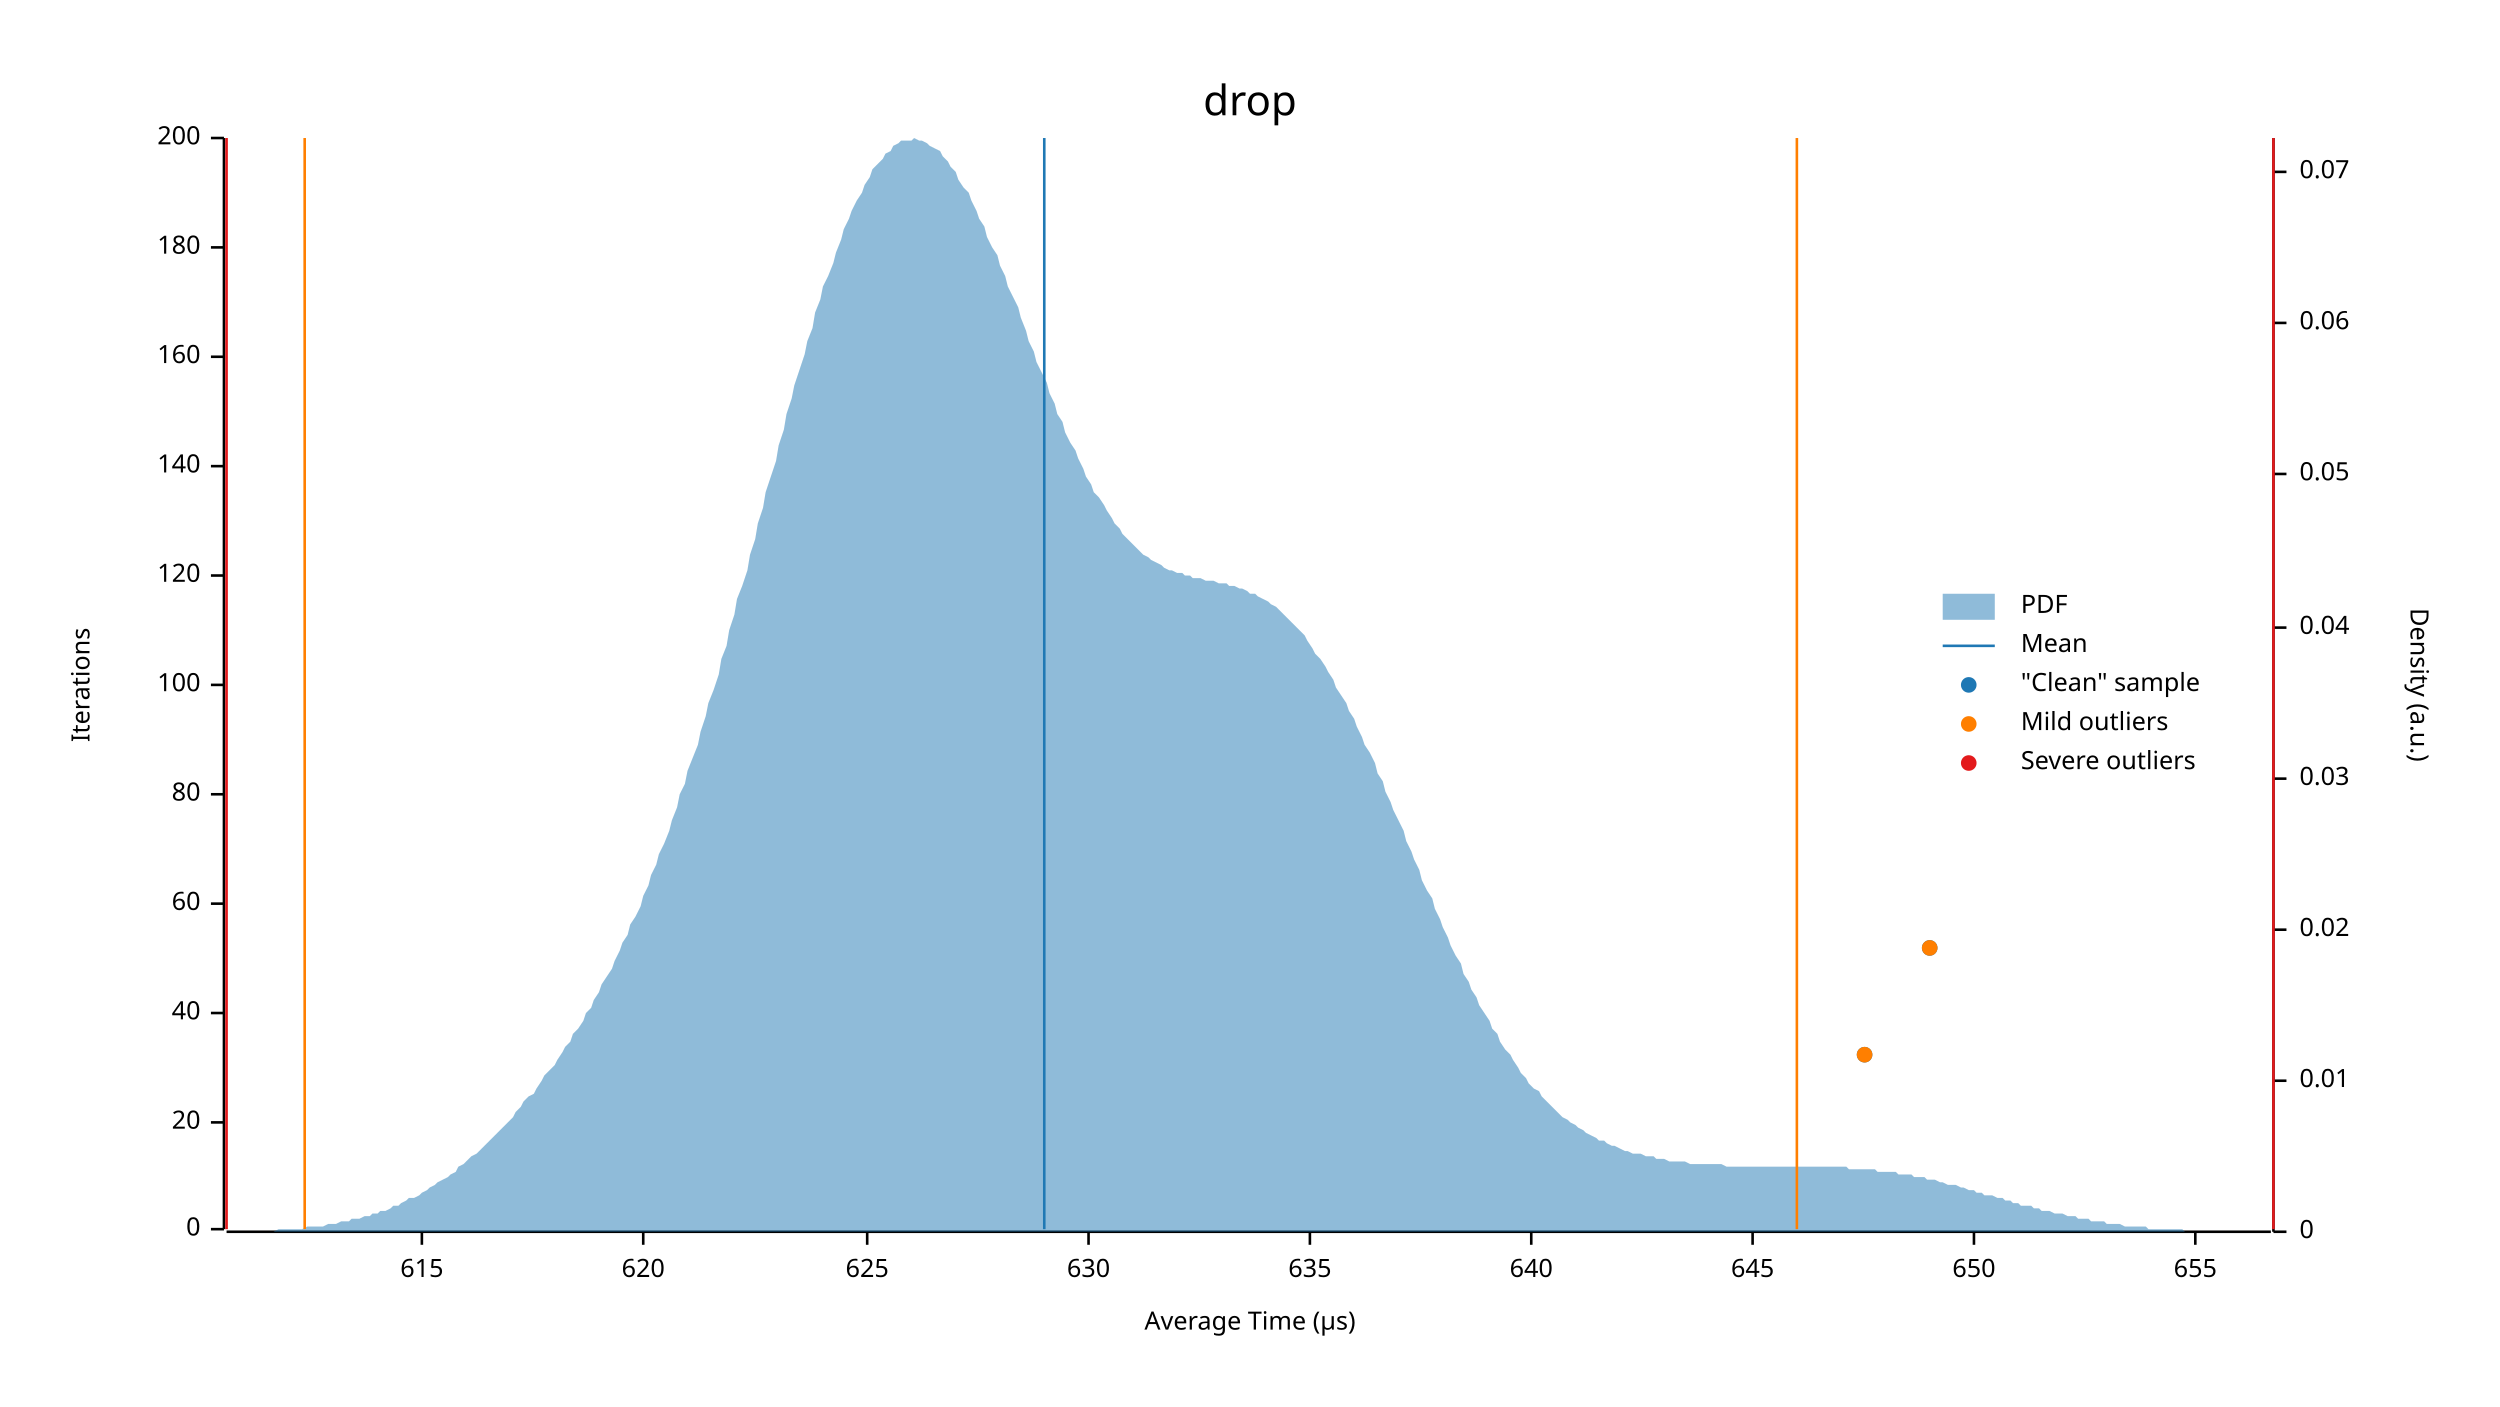
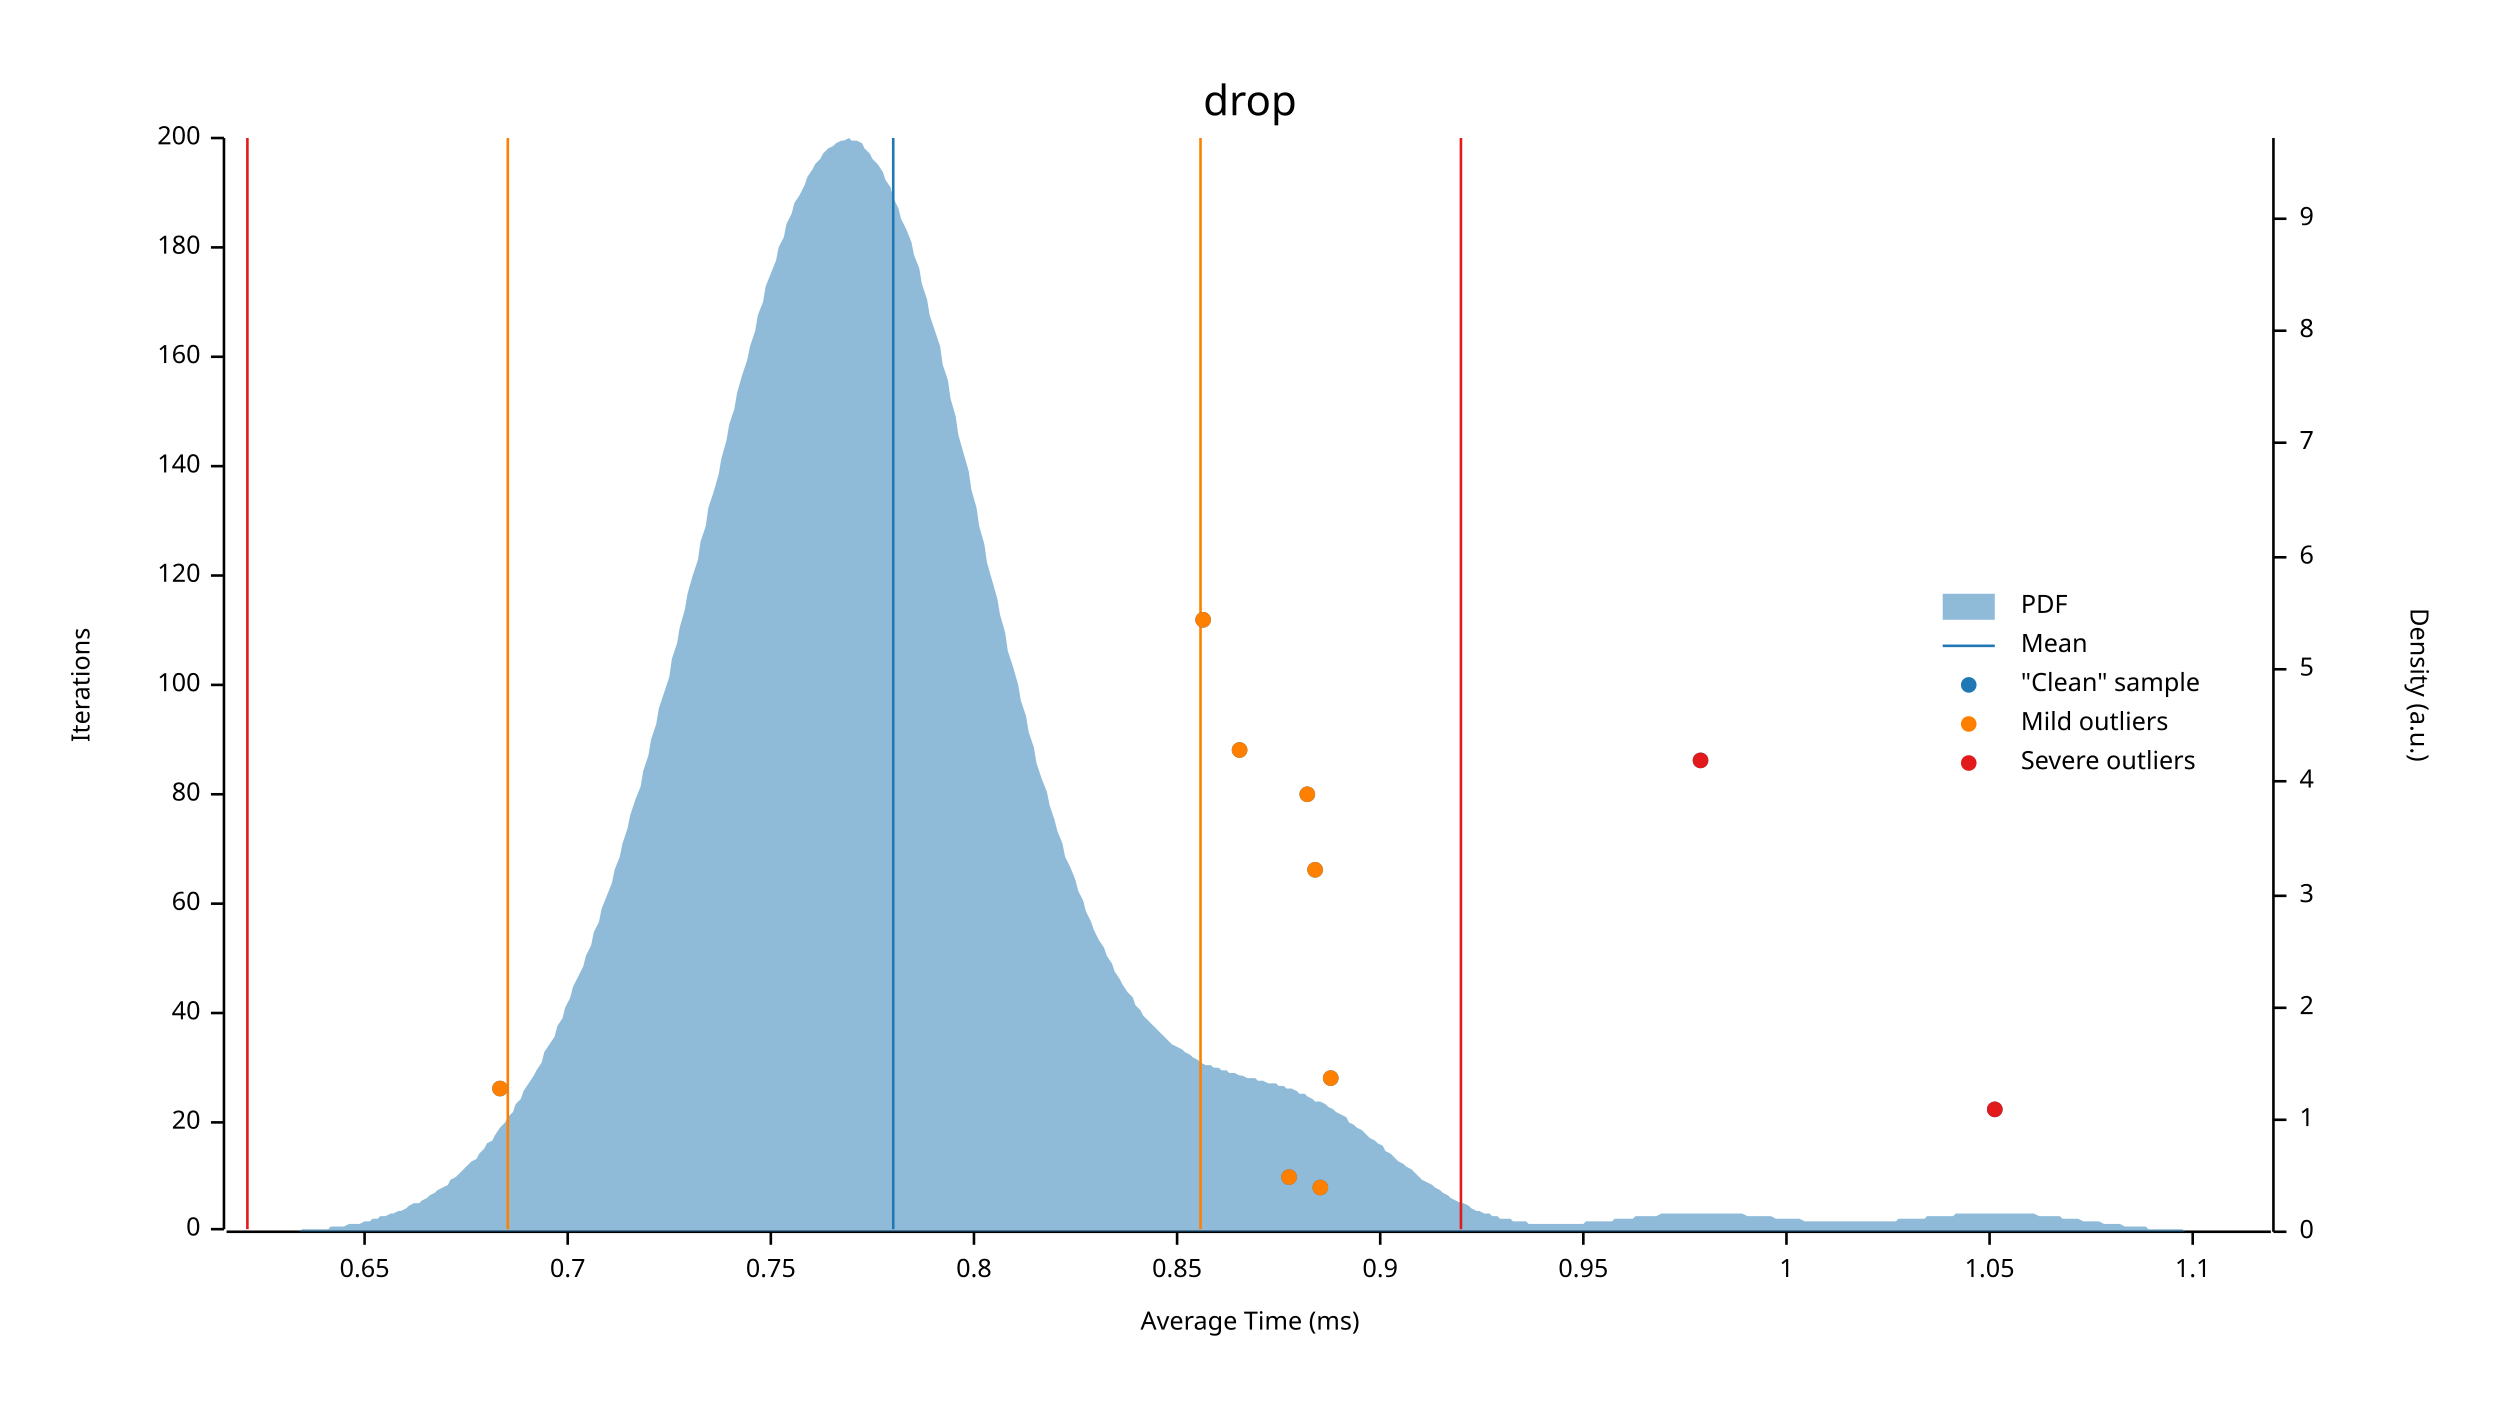
<svg xmlns="http://www.w3.org/2000/svg" width="960" height="540" viewBox="0 0 960 540">
  <text x="480" y="32" dy="0.76em" text-anchor="middle" font-family="sans-serif" font-size="16.129" opacity="1" fill="#000000">
drop
</text>
  <text x="27" y="263" dy="0.76em" text-anchor="middle" font-family="sans-serif" font-size="9.677" opacity="1" fill="#000000" transform="rotate(270, 27, 263)">
Iterations
</text>
  <text x="480" y="513" dy="-0.5ex" text-anchor="middle" font-family="sans-serif" font-size="9.677" opacity="1" fill="#000000">
- Average Time (µs)
+ Average Time (ms)
</text>
  <polyline fill="none" opacity="1" stroke="#000000" stroke-width="1" points="86,53 86,472 " />
  <text x="77" y="472" dy="0.5ex" text-anchor="end" font-family="sans-serif" font-size="9.677" opacity="1" fill="#000000">
0
</text>
  <polyline fill="none" opacity="1" stroke="#000000" stroke-width="1" points="81,472 86,472 " />
  <text x="77" y="431" dy="0.5ex" text-anchor="end" font-family="sans-serif" font-size="9.677" opacity="1" fill="#000000">
20
</text>
  <polyline fill="none" opacity="1" stroke="#000000" stroke-width="1" points="81,431 86,431 " />
  <text x="77" y="389" dy="0.5ex" text-anchor="end" font-family="sans-serif" font-size="9.677" opacity="1" fill="#000000">
40
</text>
  <polyline fill="none" opacity="1" stroke="#000000" stroke-width="1" points="81,389 86,389 " />
  <text x="77" y="347" dy="0.5ex" text-anchor="end" font-family="sans-serif" font-size="9.677" opacity="1" fill="#000000">
60
</text>
  <polyline fill="none" opacity="1" stroke="#000000" stroke-width="1" points="81,347 86,347 " />
  <text x="77" y="305" dy="0.5ex" text-anchor="end" font-family="sans-serif" font-size="9.677" opacity="1" fill="#000000">
80
</text>
  <polyline fill="none" opacity="1" stroke="#000000" stroke-width="1" points="81,305 86,305 " />
  <text x="77" y="263" dy="0.5ex" text-anchor="end" font-family="sans-serif" font-size="9.677" opacity="1" fill="#000000">
100
</text>
  <polyline fill="none" opacity="1" stroke="#000000" stroke-width="1" points="81,263 86,263 " />
  <text x="77" y="221" dy="0.5ex" text-anchor="end" font-family="sans-serif" font-size="9.677" opacity="1" fill="#000000">
120
</text>
  <polyline fill="none" opacity="1" stroke="#000000" stroke-width="1" points="81,221 86,221 " />
  <text x="77" y="179" dy="0.5ex" text-anchor="end" font-family="sans-serif" font-size="9.677" opacity="1" fill="#000000">
140
</text>
  <polyline fill="none" opacity="1" stroke="#000000" stroke-width="1" points="81,179 86,179 " />
  <text x="77" y="137" dy="0.5ex" text-anchor="end" font-family="sans-serif" font-size="9.677" opacity="1" fill="#000000">
160
</text>
  <polyline fill="none" opacity="1" stroke="#000000" stroke-width="1" points="81,137 86,137 " />
  <text x="77" y="95" dy="0.5ex" text-anchor="end" font-family="sans-serif" font-size="9.677" opacity="1" fill="#000000">
180
</text>
  <polyline fill="none" opacity="1" stroke="#000000" stroke-width="1" points="81,95 86,95 " />
  <text x="77" y="53" dy="0.5ex" text-anchor="end" font-family="sans-serif" font-size="9.677" opacity="1" fill="#000000">
200
</text>
  <polyline fill="none" opacity="1" stroke="#000000" stroke-width="1" points="81,53 86,53 " />
  <polyline fill="none" opacity="1" stroke="#000000" stroke-width="1" points="87,473 872,473 " />
-   <text x="162" y="483" dy="0.76em" text-anchor="middle" font-family="sans-serif" font-size="9.677" opacity="1" fill="#000000">
- 615
+   <text x="140" y="483" dy="0.76em" text-anchor="middle" font-family="sans-serif" font-size="9.677" opacity="1" fill="#000000">
+ 0.65
</text>
-   <polyline fill="none" opacity="1" stroke="#000000" stroke-width="1" points="162,473 162,478 " />
-   <text x="247" y="483" dy="0.76em" text-anchor="middle" font-family="sans-serif" font-size="9.677" opacity="1" fill="#000000">
- 620
+   <polyline fill="none" opacity="1" stroke="#000000" stroke-width="1" points="140,473 140,478 " />
+   <text x="218" y="483" dy="0.76em" text-anchor="middle" font-family="sans-serif" font-size="9.677" opacity="1" fill="#000000">
+ 0.7
</text>
-   <polyline fill="none" opacity="1" stroke="#000000" stroke-width="1" points="247,473 247,478 " />
-   <text x="333" y="483" dy="0.76em" text-anchor="middle" font-family="sans-serif" font-size="9.677" opacity="1" fill="#000000">
- 625
+   <polyline fill="none" opacity="1" stroke="#000000" stroke-width="1" points="218,473 218,478 " />
+   <text x="296" y="483" dy="0.76em" text-anchor="middle" font-family="sans-serif" font-size="9.677" opacity="1" fill="#000000">
+ 0.75
</text>
-   <polyline fill="none" opacity="1" stroke="#000000" stroke-width="1" points="333,473 333,478 " />
-   <text x="418" y="483" dy="0.76em" text-anchor="middle" font-family="sans-serif" font-size="9.677" opacity="1" fill="#000000">
- 630
+   <polyline fill="none" opacity="1" stroke="#000000" stroke-width="1" points="296,473 296,478 " />
+   <text x="374" y="483" dy="0.76em" text-anchor="middle" font-family="sans-serif" font-size="9.677" opacity="1" fill="#000000">
+ 0.8
</text>
-   <polyline fill="none" opacity="1" stroke="#000000" stroke-width="1" points="418,473 418,478 " />
-   <text x="503" y="483" dy="0.76em" text-anchor="middle" font-family="sans-serif" font-size="9.677" opacity="1" fill="#000000">
- 635
+   <polyline fill="none" opacity="1" stroke="#000000" stroke-width="1" points="374,473 374,478 " />
+   <text x="452" y="483" dy="0.76em" text-anchor="middle" font-family="sans-serif" font-size="9.677" opacity="1" fill="#000000">
+ 0.85
</text>
-   <polyline fill="none" opacity="1" stroke="#000000" stroke-width="1" points="503,473 503,478 " />
-   <text x="588" y="483" dy="0.76em" text-anchor="middle" font-family="sans-serif" font-size="9.677" opacity="1" fill="#000000">
- 640
+   <polyline fill="none" opacity="1" stroke="#000000" stroke-width="1" points="452,473 452,478 " />
+   <text x="530" y="483" dy="0.76em" text-anchor="middle" font-family="sans-serif" font-size="9.677" opacity="1" fill="#000000">
+ 0.9
</text>
-   <polyline fill="none" opacity="1" stroke="#000000" stroke-width="1" points="588,473 588,478 " />
-   <text x="673" y="483" dy="0.76em" text-anchor="middle" font-family="sans-serif" font-size="9.677" opacity="1" fill="#000000">
- 645
+   <polyline fill="none" opacity="1" stroke="#000000" stroke-width="1" points="530,473 530,478 " />
+   <text x="608" y="483" dy="0.76em" text-anchor="middle" font-family="sans-serif" font-size="9.677" opacity="1" fill="#000000">
+ 0.95
</text>
-   <polyline fill="none" opacity="1" stroke="#000000" stroke-width="1" points="673,473 673,478 " />
-   <text x="758" y="483" dy="0.76em" text-anchor="middle" font-family="sans-serif" font-size="9.677" opacity="1" fill="#000000">
- 650
+   <polyline fill="none" opacity="1" stroke="#000000" stroke-width="1" points="608,473 608,478 " />
+   <text x="686" y="483" dy="0.76em" text-anchor="middle" font-family="sans-serif" font-size="9.677" opacity="1" fill="#000000">
+ 1
</text>
-   <polyline fill="none" opacity="1" stroke="#000000" stroke-width="1" points="758,473 758,478 " />
-   <text x="843" y="483" dy="0.76em" text-anchor="middle" font-family="sans-serif" font-size="9.677" opacity="1" fill="#000000">
- 655
+   <polyline fill="none" opacity="1" stroke="#000000" stroke-width="1" points="686,473 686,478 " />
+   <text x="764" y="483" dy="0.76em" text-anchor="middle" font-family="sans-serif" font-size="9.677" opacity="1" fill="#000000">
+ 1.05
</text>
-   <polyline fill="none" opacity="1" stroke="#000000" stroke-width="1" points="843,473 843,478 " />
+   <polyline fill="none" opacity="1" stroke="#000000" stroke-width="1" points="764,473 764,478 " />
+   <text x="842" y="483" dy="0.76em" text-anchor="middle" font-family="sans-serif" font-size="9.677" opacity="1" fill="#000000">
+ 1.1
+ </text>
+   <polyline fill="none" opacity="1" stroke="#000000" stroke-width="1" points="842,473 842,478 " />
  <text x="933" y="263" dy="0.76em" text-anchor="middle" font-family="sans-serif" font-size="9.677" opacity="1" fill="#000000" transform="rotate(90, 933, 263)">
Density (a.u.)
</text>
  <polyline fill="none" opacity="1" stroke="#000000" stroke-width="1" points="873,53 873,473 " />
  <text x="883" y="473" dy="0.5ex" text-anchor="start" font-family="sans-serif" font-size="9.677" opacity="1" fill="#000000">
0
</text>
  <polyline fill="none" opacity="1" stroke="#000000" stroke-width="1" points="873,473 878,473 " />
-   <text x="883" y="415" dy="0.5ex" text-anchor="start" font-family="sans-serif" font-size="9.677" opacity="1" fill="#000000">
- 0.01
+   <text x="883" y="430" dy="0.5ex" text-anchor="start" font-family="sans-serif" font-size="9.677" opacity="1" fill="#000000">
+ 1
</text>
-   <polyline fill="none" opacity="1" stroke="#000000" stroke-width="1" points="873,415 878,415 " />
-   <text x="883" y="357" dy="0.5ex" text-anchor="start" font-family="sans-serif" font-size="9.677" opacity="1" fill="#000000">
- 0.02
+   <polyline fill="none" opacity="1" stroke="#000000" stroke-width="1" points="873,430 878,430 " />
+   <text x="883" y="387" dy="0.5ex" text-anchor="start" font-family="sans-serif" font-size="9.677" opacity="1" fill="#000000">
+ 2
</text>
-   <polyline fill="none" opacity="1" stroke="#000000" stroke-width="1" points="873,357 878,357 " />
-   <text x="883" y="299" dy="0.5ex" text-anchor="start" font-family="sans-serif" font-size="9.677" opacity="1" fill="#000000">
- 0.03
+   <polyline fill="none" opacity="1" stroke="#000000" stroke-width="1" points="873,387 878,387 " />
+   <text x="883" y="344" dy="0.5ex" text-anchor="start" font-family="sans-serif" font-size="9.677" opacity="1" fill="#000000">
+ 3
</text>
-   <polyline fill="none" opacity="1" stroke="#000000" stroke-width="1" points="873,299 878,299 " />
-   <text x="883" y="241" dy="0.5ex" text-anchor="start" font-family="sans-serif" font-size="9.677" opacity="1" fill="#000000">
- 0.04
+   <polyline fill="none" opacity="1" stroke="#000000" stroke-width="1" points="873,344 878,344 " />
+   <text x="883" y="300" dy="0.5ex" text-anchor="start" font-family="sans-serif" font-size="9.677" opacity="1" fill="#000000">
+ 4
</text>
-   <polyline fill="none" opacity="1" stroke="#000000" stroke-width="1" points="873,241 878,241 " />
-   <text x="883" y="182" dy="0.5ex" text-anchor="start" font-family="sans-serif" font-size="9.677" opacity="1" fill="#000000">
- 0.05
+   <polyline fill="none" opacity="1" stroke="#000000" stroke-width="1" points="873,300 878,300 " />
+   <text x="883" y="257" dy="0.5ex" text-anchor="start" font-family="sans-serif" font-size="9.677" opacity="1" fill="#000000">
+ 5
</text>
-   <polyline fill="none" opacity="1" stroke="#000000" stroke-width="1" points="873,182 878,182 " />
-   <text x="883" y="124" dy="0.5ex" text-anchor="start" font-family="sans-serif" font-size="9.677" opacity="1" fill="#000000">
- 0.06
+   <polyline fill="none" opacity="1" stroke="#000000" stroke-width="1" points="873,257 878,257 " />
+   <text x="883" y="214" dy="0.5ex" text-anchor="start" font-family="sans-serif" font-size="9.677" opacity="1" fill="#000000">
+ 6
</text>
-   <polyline fill="none" opacity="1" stroke="#000000" stroke-width="1" points="873,124 878,124 " />
-   <text x="883" y="66" dy="0.5ex" text-anchor="start" font-family="sans-serif" font-size="9.677" opacity="1" fill="#000000">
- 0.07
+   <polyline fill="none" opacity="1" stroke="#000000" stroke-width="1" points="873,214 878,214 " />
+   <text x="883" y="170" dy="0.5ex" text-anchor="start" font-family="sans-serif" font-size="9.677" opacity="1" fill="#000000">
+ 7
</text>
-   <polyline fill="none" opacity="1" stroke="#000000" stroke-width="1" points="873,66 878,66 " />
-   <polygon opacity="0.5" fill="#1F78B4" points="87,473 88,473 90,473 91,473 93,473 94,473 96,473 98,473 99,473 101,473 102,473 104,473 105,473 107,472 109,472 110,472 112,472 113,472 115,472 116,472 118,471 120,471 121,471 123,471 124,471 126,470 127,470 129,470 131,469 132,469 134,469 135,468 137,468 138,468 140,467 142,467 143,466 145,466 146,465 148,465 150,464 151,463 153,463 154,462 156,461 157,460 159,460 161,459 162,458 164,457 165,456 167,455 168,454 170,453 172,452 173,451 175,450 176,448 178,447 179,446 181,444 183,443 184,442 186,440 187,439 189,437 190,436 192,434 194,432 195,431 197,429 198,427 200,425 201,423 203,421 205,420 206,418 208,415 209,413 211,411 213,409 214,407 216,404 217,402 219,400 220,397 222,395 224,392 225,389 227,387 228,384 230,381 231,378 233,375 235,372 236,369 238,365 239,362 241,359 242,355 244,352 246,348 247,344 249,340 250,336 252,332 253,328 255,324 257,319 258,315 260,310 261,305 263,301 264,296 266,291 268,286 269,281 271,275 272,270 274,265 276,259 277,253 279,248 280,242 282,236 283,230 285,225 287,219 288,213 290,207 291,201 293,195 294,189 296,183 298,177 299,171 301,165 302,159 304,153 305,148 307,142 309,136 310,131 312,126 313,120 315,115 316,110 318,106 320,101 321,97 323,92 324,88 326,84 327,81 329,77 331,74 332,71 334,68 335,65 337,63 339,61 340,59 342,58 343,56 345,55 346,54 348,54 350,54 351,53 353,54 354,54 356,55 357,56 359,57 361,58 362,60 364,62 365,64 367,66 368,69 370,72 372,74 373,77 375,81 376,84 378,87 379,91 381,95 383,98 384,102 386,106 387,110 389,114 391,118 392,122 394,127 395,131 397,135 398,139 400,143 402,147 403,151 405,155 406,159 408,162 409,166 411,170 413,173 414,176 416,180 417,183 419,186 420,189 422,191 424,194 425,196 427,199 428,201 430,203 431,205 433,207 435,209 436,210 438,212 439,213 441,214 442,215 444,216 446,217 447,218 449,219 450,219 452,220 454,220 455,221 457,221 458,222 460,222 461,222 463,223 465,223 466,223 468,224 469,224 471,224 472,225 474,225 476,226 477,226 479,227 480,228 482,228 483,229 485,230 487,231 488,232 490,233 491,234 493,236 494,237 496,239 498,241 499,242 501,244 502,246 504,249 505,251 507,253 509,256 510,258 512,261 513,264 515,267 517,270 518,273 520,276 521,279 523,283 524,286 526,289 528,293 529,297 531,300 532,304 534,308 535,311 537,315 539,319 540,323 542,327 543,330 545,334 546,338 548,342 550,345 551,349 553,353 554,356 556,360 557,363 559,367 561,370 562,374 564,377 565,380 567,383 568,386 570,389 572,392 573,395 575,397 576,400 578,403 580,405 581,407 583,410 584,412 586,414 587,416 589,418 591,419 592,421 594,423 595,424 597,426 598,427 600,429 602,430 603,431 605,432 606,433 608,434 609,435 611,436 613,437 614,438 616,438 617,439 619,440 620,440 622,441 624,442 625,442 627,443 628,443 630,443 632,444 633,444 635,444 636,445 638,445 639,445 641,446 643,446 644,446 646,446 647,446 649,447 650,447 652,447 654,447 655,447 657,447 658,447 660,447 661,447 663,448 665,448 666,448 668,448 669,448 671,448 672,448 674,448 676,448 677,448 679,448 680,448 682,448 683,448 685,448 687,448 688,448 690,448 691,448 693,448 695,448 696,448 698,448 699,448 701,448 702,448 704,448 706,448 707,448 709,448 710,449 712,449 713,449 715,449 717,449 718,449 720,449 721,450 723,450 724,450 726,450 728,450 729,451 731,451 732,451 734,451 735,452 737,452 739,452 740,453 742,453 743,453 745,454 746,454 748,455 750,455 751,455 753,456 754,456 756,457 758,457 759,458 761,458 762,459 764,459 765,459 767,460 769,460 770,461 772,461 773,462 775,462 776,463 778,463 780,463 781,464 783,464 784,465 786,465 787,465 789,466 791,466 792,466 794,467 795,467 797,467 798,468 800,468 802,468 803,469 805,469 806,469 808,469 809,470 811,470 813,470 814,470 816,471 817,471 819,471 821,471 822,471 824,471 825,472 827,472 828,472 830,472 832,472 833,472 835,472 836,472 838,472 839,473 841,473 843,473 844,473 846,473 847,473 849,473 850,473 852,473 854,473 855,473 857,473 858,473 860,473 861,473 863,473 865,473 866,473 868,473 869,473 871,473 873,473 873,473 87,473 " />
-   <polyline fill="none" opacity="1" stroke="#1F78B4" stroke-width="1" points="401,472 401,53 " />
-   <polyline fill="none" opacity="1" stroke="#FF7F00" stroke-width="1" points="117,472 117,53 " />
-   <polyline fill="none" opacity="1" stroke="#FF7F00" stroke-width="1" points="690,472 690,53 " />
-   <polyline fill="none" opacity="1" stroke="#E31A1C" stroke-width="1" points="87,472 87,53 " />
-   <polyline fill="none" opacity="1" stroke="#E31A1C" stroke-width="1" points="873,472 873,53 " />
-   <circle cx="716" cy="405" r="3" opacity="1" fill="#1F78B4" stroke="none" stroke-width="1" />
-   <circle cx="741" cy="364" r="3" opacity="1" fill="#1F78B4" stroke="none" stroke-width="1" />
-   <circle cx="716" cy="405" r="3" opacity="1" fill="#FF7F00" stroke="none" stroke-width="1" />
-   <circle cx="741" cy="364" r="3" opacity="1" fill="#FF7F00" stroke="none" stroke-width="1" />
+   <polyline fill="none" opacity="1" stroke="#000000" stroke-width="1" points="873,170 878,170 " />
+   <text x="883" y="127" dy="0.5ex" text-anchor="start" font-family="sans-serif" font-size="9.677" opacity="1" fill="#000000">
+ 8
+ </text>
+   <polyline fill="none" opacity="1" stroke="#000000" stroke-width="1" points="873,127 878,127 " />
+   <text x="883" y="84" dy="0.5ex" text-anchor="start" font-family="sans-serif" font-size="9.677" opacity="1" fill="#000000">
+ 9
+ </text>
+   <polyline fill="none" opacity="1" stroke="#000000" stroke-width="1" points="873,84 878,84 " />
+   <polygon opacity="0.5" fill="#1F78B4" points="87,473 88,473 90,473 91,473 93,473 94,473 96,473 98,473 99,473 101,473 102,473 104,473 105,473 107,473 109,473 110,473 112,473 113,473 115,473 116,472 118,472 120,472 121,472 123,472 124,472 126,472 127,471 129,471 131,471 132,471 134,470 135,470 137,470 138,470 140,469 142,469 143,468 145,468 146,467 148,467 150,466 151,466 153,465 154,465 156,464 157,463 159,462 161,462 162,461 164,460 165,459 167,458 168,457 170,456 172,455 173,453 175,452 176,451 178,449 179,448 181,446 183,445 184,443 186,441 187,439 189,438 190,436 192,433 194,431 195,429 197,427 198,424 200,422 201,419 203,416 205,413 206,411 208,408 209,404 211,401 213,398 214,394 216,391 217,387 219,383 220,379 222,375 224,371 225,367 227,363 228,358 230,354 231,349 233,344 235,339 236,334 238,329 239,324 241,318 242,313 244,307 246,302 247,296 249,290 250,284 252,278 253,272 255,266 257,260 258,253 260,247 261,241 263,234 264,228 266,221 268,215 269,208 271,202 272,195 274,189 276,182 277,176 279,169 280,163 282,157 283,151 285,144 287,138 288,133 290,127 291,121 293,116 294,110 296,105 298,100 299,95 301,91 302,86 304,82 305,78 307,75 309,71 310,68 312,65 313,63 315,61 316,59 318,57 320,56 321,55 323,54 324,54 326,53 327,54 329,54 331,55 332,57 334,59 335,61 337,63 339,66 340,69 342,72 343,76 345,80 346,84 348,88 350,93 351,98 353,103 354,109 356,115 357,121 359,127 361,133 362,140 364,146 365,153 367,160 368,167 370,174 372,181 373,188 375,195 376,202 378,209 379,216 381,223 383,230 384,236 386,243 387,250 389,256 391,263 392,269 394,275 395,281 397,287 398,293 400,299 402,304 403,309 405,315 406,319 408,324 409,329 411,333 413,338 414,342 416,346 417,350 419,354 420,357 422,361 424,364 425,367 427,370 428,373 430,376 431,378 433,381 435,383 436,386 438,388 439,390 441,392 442,393 444,395 446,397 447,398 449,400 450,401 452,402 454,403 455,404 457,405 458,406 460,407 461,408 463,409 465,409 466,410 468,410 469,411 471,411 472,412 474,412 476,413 477,413 479,414 480,414 482,414 483,415 485,415 487,416 488,416 490,416 491,417 493,417 494,418 496,418 498,419 499,420 501,420 502,421 504,422 505,423 507,423 509,424 510,425 512,426 513,427 515,428 517,429 518,431 520,432 521,433 523,434 524,435 526,437 528,438 529,439 531,440 532,442 534,443 535,444 537,446 539,447 540,448 542,449 543,450 545,452 546,453 548,454 550,455 551,456 553,457 554,458 556,459 557,460 559,461 561,462 562,462 564,463 565,464 567,465 568,465 570,466 572,466 573,467 575,467 576,468 578,468 580,468 581,469 583,469 584,469 586,469 587,470 589,470 591,470 592,470 594,470 595,470 597,470 598,470 600,470 602,470 603,470 605,470 606,470 608,470 609,469 611,469 613,469 614,469 616,469 617,469 619,469 620,468 622,468 624,468 625,468 627,468 628,467 630,467 632,467 633,467 635,467 636,467 638,466 639,466 641,466 643,466 644,466 646,466 647,466 649,466 650,466 652,466 654,466 655,466 657,466 658,466 660,466 661,466 663,466 665,466 666,466 668,466 669,466 671,467 672,467 674,467 676,467 677,467 679,467 680,467 682,468 683,468 685,468 687,468 688,468 690,468 691,468 693,469 695,469 696,469 698,469 699,469 701,469 702,469 704,469 706,469 707,469 709,469 710,469 712,469 713,469 715,469 717,469 718,469 720,469 721,469 723,469 724,469 726,469 728,469 729,468 731,468 732,468 734,468 735,468 737,468 739,468 740,467 742,467 743,467 745,467 746,467 748,467 750,467 751,466 753,466 754,466 756,466 758,466 759,466 761,466 762,466 764,466 765,466 767,466 769,466 770,466 772,466 773,466 775,466 776,466 778,466 780,466 781,466 783,467 784,467 786,467 787,467 789,467 791,467 792,468 794,468 795,468 797,468 798,468 800,469 802,469 803,469 805,469 806,469 808,470 809,470 811,470 813,470 814,470 816,471 817,471 819,471 821,471 822,471 824,471 825,472 827,472 828,472 830,472 832,472 833,472 835,472 836,472 838,472 839,473 841,473 843,473 844,473 846,473 847,473 849,473 850,473 852,473 854,473 855,473 857,473 858,473 860,473 861,473 863,473 865,473 866,473 868,473 869,473 871,473 873,473 873,473 87,473 " />
+   <polyline fill="none" opacity="1" stroke="#1F78B4" stroke-width="1" points="343,472 343,53 " />
+   <polyline fill="none" opacity="1" stroke="#FF7F00" stroke-width="1" points="195,472 195,53 " />
+   <polyline fill="none" opacity="1" stroke="#FF7F00" stroke-width="1" points="461,472 461,53 " />
+   <polyline fill="none" opacity="1" stroke="#E31A1C" stroke-width="1" points="95,472 95,53 " />
+   <polyline fill="none" opacity="1" stroke="#E31A1C" stroke-width="1" points="561,472 561,53 " />
+   <circle cx="507" cy="456" r="3" opacity="1" fill="#1F78B4" stroke="none" stroke-width="1" />
+   <circle cx="495" cy="452" r="3" opacity="1" fill="#1F78B4" stroke="none" stroke-width="1" />
+   <circle cx="766" cy="426" r="3" opacity="1" fill="#1F78B4" stroke="none" stroke-width="1" />
+   <circle cx="192" cy="418" r="3" opacity="1" fill="#1F78B4" stroke="none" stroke-width="1" />
+   <circle cx="511" cy="414" r="3" opacity="1" fill="#1F78B4" stroke="none" stroke-width="1" />
+   <circle cx="505" cy="334" r="3" opacity="1" fill="#1F78B4" stroke="none" stroke-width="1" />
+   <circle cx="502" cy="305" r="3" opacity="1" fill="#1F78B4" stroke="none" stroke-width="1" />
+   <circle cx="653" cy="292" r="3" opacity="1" fill="#1F78B4" stroke="none" stroke-width="1" />
+   <circle cx="476" cy="288" r="3" opacity="1" fill="#1F78B4" stroke="none" stroke-width="1" />
+   <circle cx="462" cy="238" r="3" opacity="1" fill="#1F78B4" stroke="none" stroke-width="1" />
+   <circle cx="507" cy="456" r="3" opacity="1" fill="#FF7F00" stroke="none" stroke-width="1" />
+   <circle cx="495" cy="452" r="3" opacity="1" fill="#FF7F00" stroke="none" stroke-width="1" />
+   <circle cx="192" cy="418" r="3" opacity="1" fill="#FF7F00" stroke="none" stroke-width="1" />
+   <circle cx="511" cy="414" r="3" opacity="1" fill="#FF7F00" stroke="none" stroke-width="1" />
+   <circle cx="505" cy="334" r="3" opacity="1" fill="#FF7F00" stroke="none" stroke-width="1" />
+   <circle cx="502" cy="305" r="3" opacity="1" fill="#FF7F00" stroke="none" stroke-width="1" />
+   <circle cx="476" cy="288" r="3" opacity="1" fill="#FF7F00" stroke="none" stroke-width="1" />
+   <circle cx="462" cy="238" r="3" opacity="1" fill="#FF7F00" stroke="none" stroke-width="1" />
+   <circle cx="766" cy="426" r="3" opacity="1" fill="#E31A1C" stroke="none" stroke-width="1" />
+   <circle cx="653" cy="292" r="3" opacity="1" fill="#E31A1C" stroke="none" stroke-width="1" />
  <text x="776" y="228" dy="0.76em" text-anchor="start" font-family="sans-serif" font-size="9.677" opacity="1" fill="#000000">
PDF
</text>
  <text x="776" y="243" dy="0.76em" text-anchor="start" font-family="sans-serif" font-size="9.677" opacity="1" fill="#000000">
Mean
</text>
  <text x="776" y="258" dy="0.76em" text-anchor="start" font-family="sans-serif" font-size="9.677" opacity="1" fill="#000000">
"Clean" sample
</text>
  <text x="776" y="273" dy="0.76em" text-anchor="start" font-family="sans-serif" font-size="9.677" opacity="1" fill="#000000">
Mild outliers
</text>
  <text x="776" y="288" dy="0.76em" text-anchor="start" font-family="sans-serif" font-size="9.677" opacity="1" fill="#000000">
Severe outliers
</text>
  <rect x="746" y="228" width="20" height="10" opacity="0.5" fill="#1F78B4" stroke="none" />
  <polyline fill="none" opacity="1" stroke="#1F78B4" stroke-width="1" points="746,248 766,248 " />
  <circle cx="756" cy="263" r="3" opacity="1" fill="#1F78B4" stroke="none" stroke-width="1" />
  <circle cx="756" cy="278" r="3" opacity="1" fill="#FF7F00" stroke="none" stroke-width="1" />
  <circle cx="756" cy="293" r="3" opacity="1" fill="#E31A1C" stroke="none" stroke-width="1" />
</svg>
